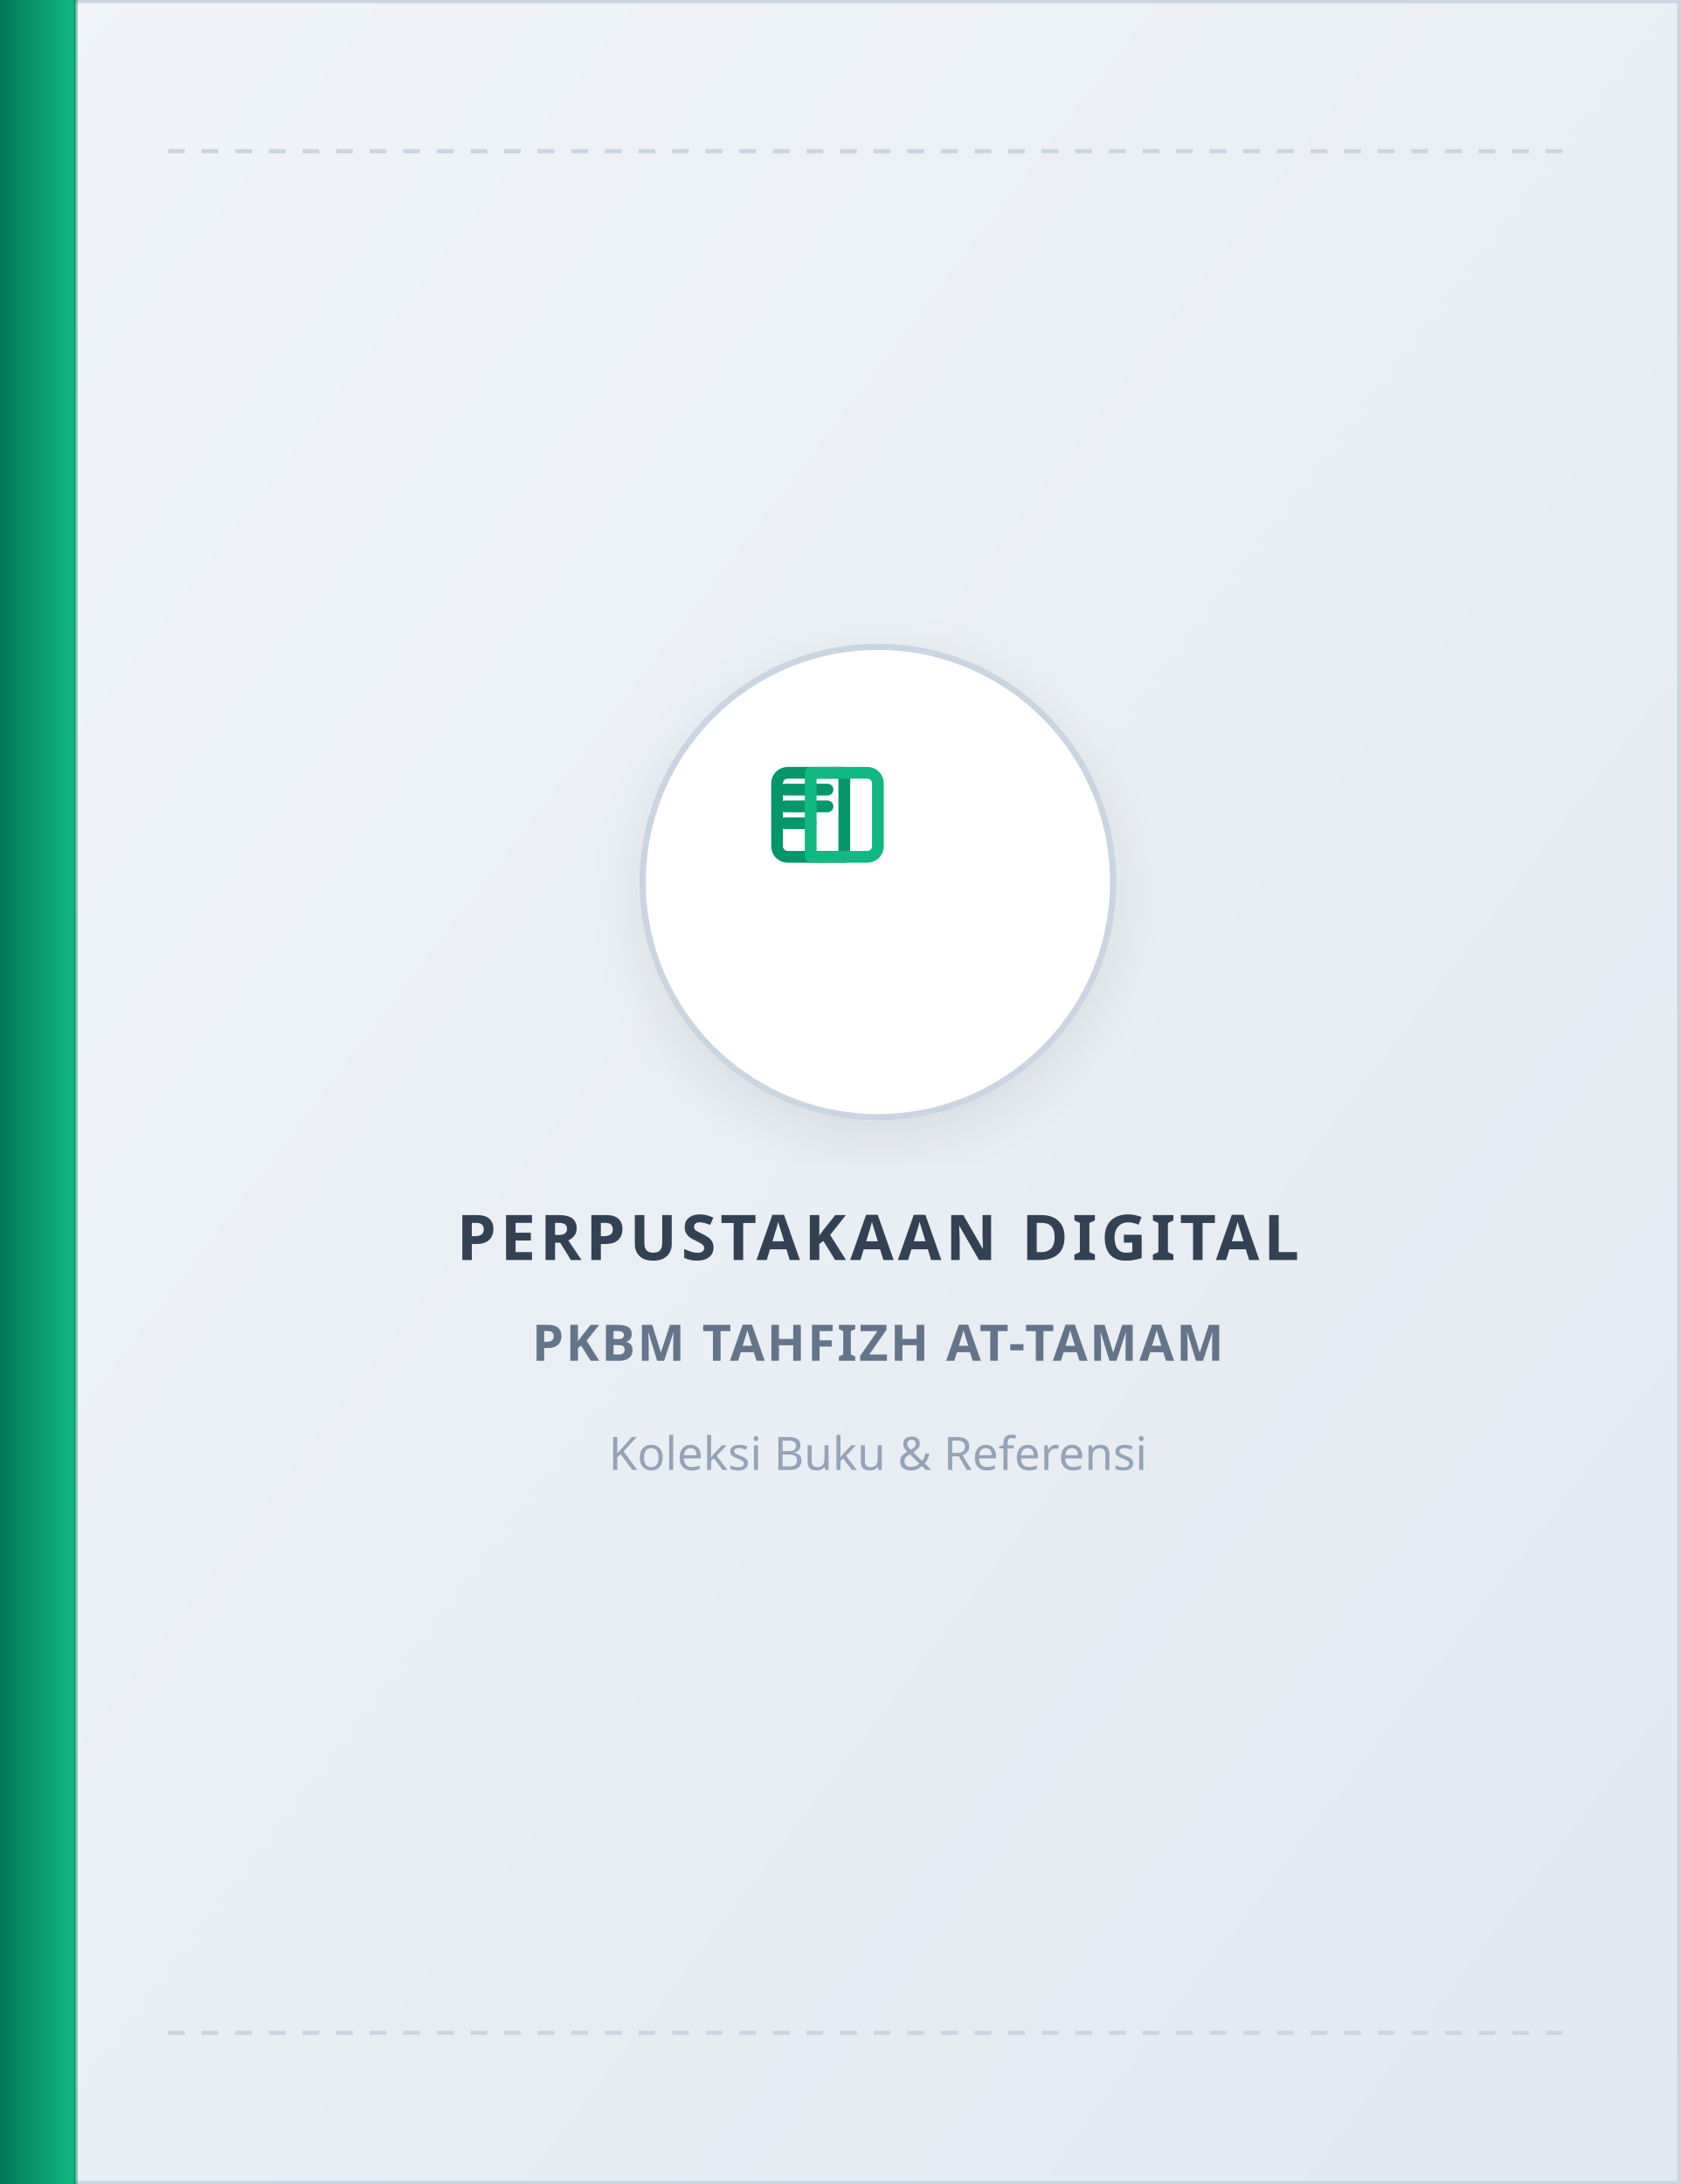
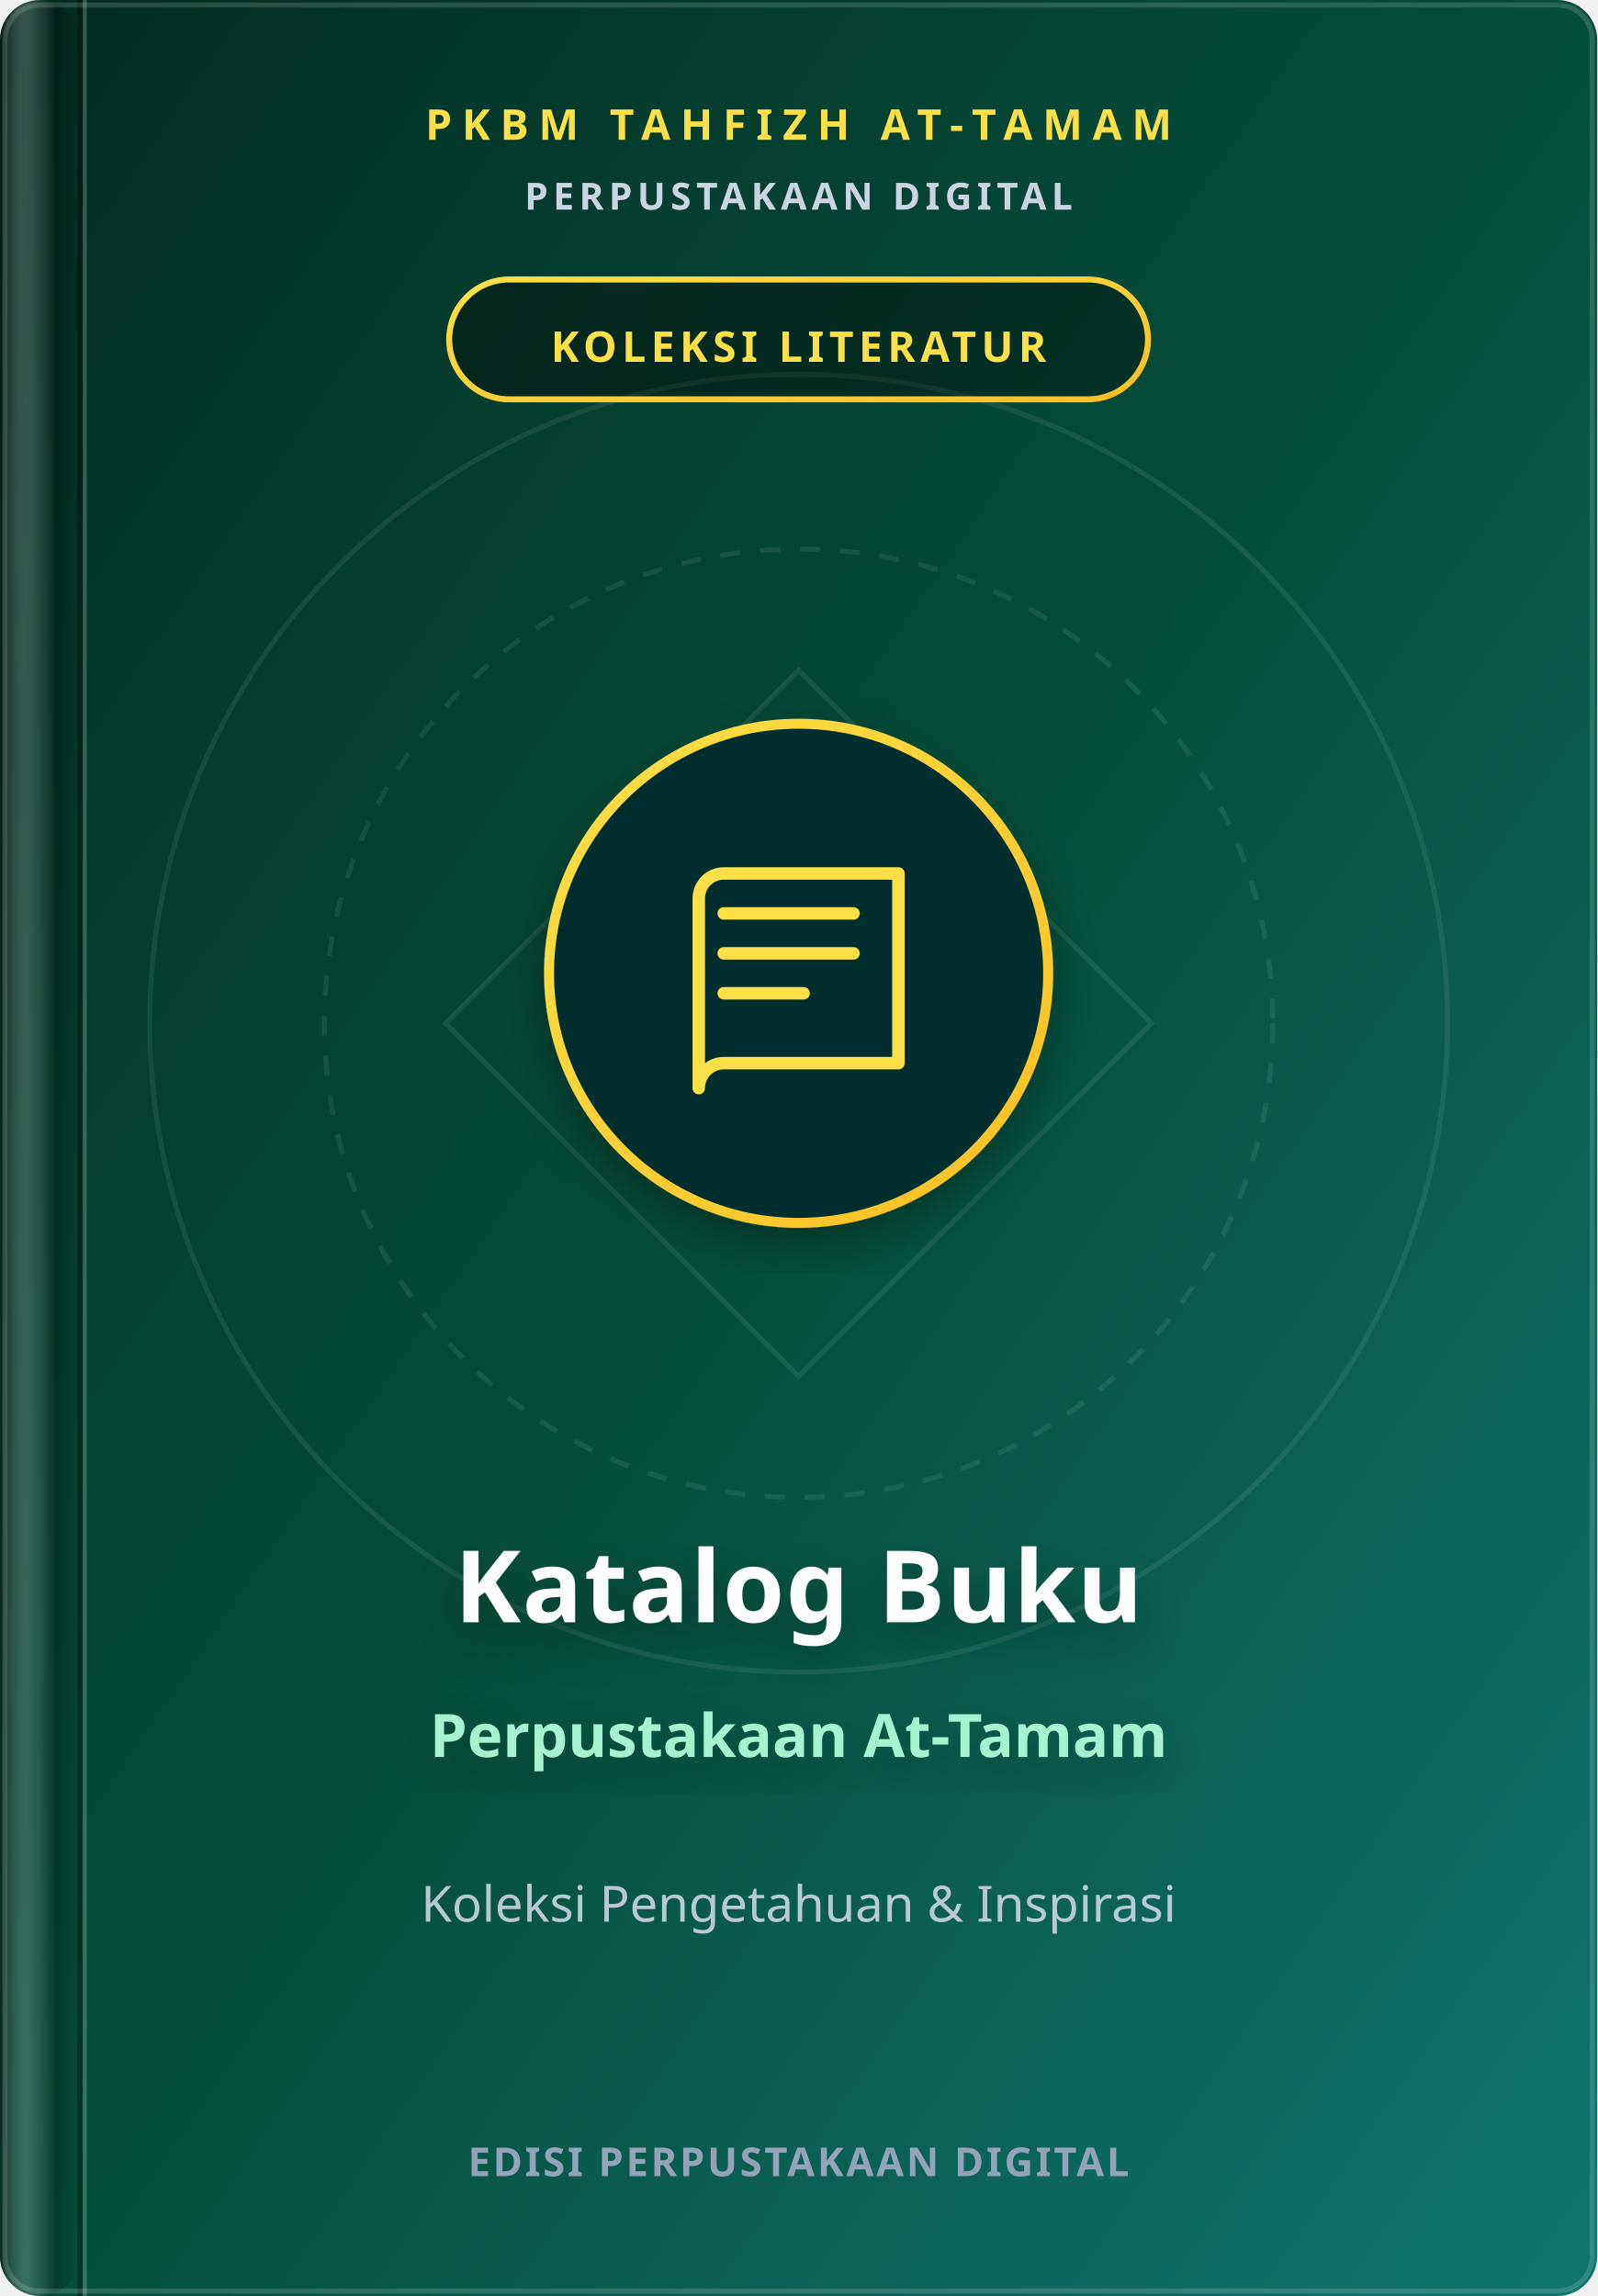
- <svg xmlns="http://www.w3.org/2000/svg" viewBox="0 0 400 520" width="100%" height="100%">
+ <svg xmlns="http://www.w3.org/2000/svg" viewBox="0 0 320 460" width="100%" height="100%">
  <defs>
-     <linearGradient id="bgGrad" x1="0%" y1="0%" x2="100%" y2="100%">
-       <stop offset="0%" stop-color="#f1f5f9" />
-       <stop offset="100%" stop-color="#e2e8f0" />
+     <linearGradient id="phBg" x1="0%" y1="0%" x2="100%" y2="100%">
+       <stop offset="0%" stop-color="#022c22" />
+       <stop offset="50%" stop-color="#064e3b" />
+       <stop offset="100%" stop-color="#0f766e" />
    </linearGradient>
-     <linearGradient id="spineGrad" x1="0%" y1="0%" x2="100%" y2="0%">
-       <stop offset="0%" stop-color="#047857" />
-       <stop offset="100%" stop-color="#10b981" />
+     <linearGradient id="phSpine" x1="0%" y1="0%" x2="100%" y2="0%">
+       <stop offset="0%" stop-color="#000000" stop-opacity="0.45" />
+       <stop offset="35%" stop-color="#ffffff" stop-opacity="0.18" />
+       <stop offset="70%" stop-color="#000000" stop-opacity="0.25" />
+       <stop offset="100%" stop-color="#000000" stop-opacity="0.0" />
    </linearGradient>
-     <filter id="shadow" x="-10%" y="-10%" width="120%" height="120%">
-       <feDropShadow dx="0" dy="4" stdDeviation="6" flood-color="#0f172a" flood-opacity="0.08" />
+     <linearGradient id="phGold" x1="0%" y1="0%" x2="100%" y2="100%">
+       <stop offset="0%" stop-color="#fde047" />
+       <stop offset="100%" stop-color="#fbbf24" />
+     </linearGradient>
+     <filter id="phShadow" x="-10%" y="-10%" width="120%" height="120%">
+       <feDropShadow dx="0" dy="4" stdDeviation="5" flood-color="#000000" flood-opacity="0.35" />
    </filter>
  </defs>
-   <rect width="400" height="520" fill="url(#bgGrad)" stroke="#cbd5e1" stroke-width="1.5" />
-   <rect width="18" height="520" fill="url(#spineGrad)" />
-   <line x1="18" y1="0" x2="18" y2="520" stroke="#047857" stroke-width="1" opacity="0.4" />
-   <circle cx="209" cy="210" r="56" fill="#ffffff" stroke="#cbd5e1" stroke-width="1.5" filter="url(#shadow)" />
-   <g transform="translate(181, 182)" fill="none" stroke="#059669" stroke-width="2.8" stroke-linecap="round" stroke-linejoin="round">
-     <path d="M4 19.5v-15A2.5 2.5 0 0 1 6.5 2H20v20H6.5a2.5 2.5 0 0 1-2.5-2.5Z" />
-     <path d="M6 6h10" />
-     <path d="M6 10h10" />
-     <path d="M6 14h6" />
-     <path d="M28 19.5v-15A2.5 2.5 0 0 0 25.5 2H12v20h13.5a2.5 2.5 0 0 0 2.5-2.5Z" stroke="#10b981" />
+   <rect width="320" height="460" rx="8" fill="url(#phBg)" />
+   <g opacity="0.08" stroke="#ffffff" stroke-width="1">
+     <circle cx="160" cy="205" r="130" fill="none" />
+     <circle cx="160" cy="205" r="95" fill="none" stroke-dasharray="4 4" />
+     <rect x="110" y="155" width="100" height="100" fill="none" transform="rotate(45 160 205)" />
  </g>
-   <text x="209" y="300" text-anchor="middle" font-family="'Plus Jakarta Sans', system-ui, sans-serif" font-size="15" font-weight="700" fill="#334155" letter-spacing="1">PERPUSTAKAAN DIGITAL</text>
-   <text x="209" y="324" text-anchor="middle" font-family="'Plus Jakarta Sans', system-ui, sans-serif" font-size="12" font-weight="600" fill="#64748b" letter-spacing="0.5">PKBM TAHFIZH AT-TAMAM</text>
-   <text x="209" y="350" text-anchor="middle" font-family="'Plus Jakarta Sans', system-ui, sans-serif" font-size="11" font-weight="500" fill="#94a3b8">Koleksi Buku &amp; Referensi</text>
-   <line x1="40" y1="36" x2="376" y2="36" stroke="#cbd5e1" stroke-width="1" stroke-dasharray="4 4" />
-   <line x1="40" y1="484" x2="376" y2="484" stroke="#cbd5e1" stroke-width="1" stroke-dasharray="4 4" />
+   <g transform="translate(160, 28)" text-anchor="middle">
+     <text font-family="'Plus Jakarta Sans', system-ui, sans-serif" font-size="8.5" font-weight="700" fill="#fde047" letter-spacing="2">PKBM TAHFIZH AT-TAMAM</text>
+     <text y="14" font-family="'Plus Jakarta Sans', system-ui, sans-serif" font-size="7.5" font-weight="600" fill="#cbd5e1" letter-spacing="1">PERPUSTAKAAN DIGITAL</text>
+   </g>
+   <g transform="translate(160, 68)">
+     <rect x="-70" y="-12" width="140" height="24" rx="12" fill="#000000" fill-opacity="0.35" stroke="url(#phGold)" stroke-width="1.2" />
+     <text text-anchor="middle" y="4.5" font-family="'Plus Jakarta Sans', system-ui, sans-serif" font-size="8.5" font-weight="800" fill="#fde047" letter-spacing="1">KOLEKSI LITERATUR</text>
+   </g>
+   <g transform="translate(160, 195)" filter="url(#phShadow)">
+     <circle cx="0" cy="0" r="50" fill="#042f2e" stroke="url(#phGold)" stroke-width="2" />
+     <g transform="translate(-24, -24)" fill="none" stroke="#fde047" stroke-width="2.5" stroke-linecap="round" stroke-linejoin="round">
+       <path d="M4 39v-30A5 5 0 0 1 9 4H44v38H9a5 5 0 0 0-5 5Z" />
+       <path d="M9 12h26" />
+       <path d="M9 20h26" />
+       <path d="M9 28h16" />
+     </g>
+   </g>
+   <line x1="50" y1="285" x2="270" y2="285" stroke="url(#phGold)" stroke-width="1.5" stroke-linecap="round" opacity="0.75" />
+   <g filter="url(#phShadow)" text-anchor="middle">
+     <text x="160" y="325" font-family="'Plus Jakarta Sans', system-ui, sans-serif" font-size="20" font-weight="800" fill="#ffffff" letter-spacing="0.3">Katalog Buku</text>
+     <text x="160" y="352" font-family="'Plus Jakarta Sans', system-ui, sans-serif" font-size="12" font-weight="600" fill="#a7f3d0">Perpustakaan At-Tamam</text>
+   </g>
+   <text x="160" y="385" text-anchor="middle" font-family="'Plus Jakarta Sans', system-ui, sans-serif" font-size="10" font-weight="500" fill="#cbd5e1" opacity="0.9">Koleksi Pengetahuan &amp; Inspirasi</text>
+   <g transform="translate(160, 436)" text-anchor="middle">
+     <text font-family="'Plus Jakarta Sans', system-ui, sans-serif" font-size="8" font-weight="600" fill="#94a3b8" letter-spacing="0.5">EDISI PERPUSTAKAAN DIGITAL</text>
+   </g>
+   <rect x="0" y="0" width="16" height="460" rx="8" fill="url(#phSpine)" />
+   <line x1="16" y1="0" x2="16" y2="460" stroke="#000000" stroke-width="1" opacity="0.35" />
+   <line x1="17" y1="0" x2="17" y2="460" stroke="#ffffff" stroke-width="0.8" opacity="0.2" />
+   <rect x="1" y="1" width="318" height="458" rx="7" fill="none" stroke="rgba(255,255,255,0.15)" stroke-width="1" />
</svg>
